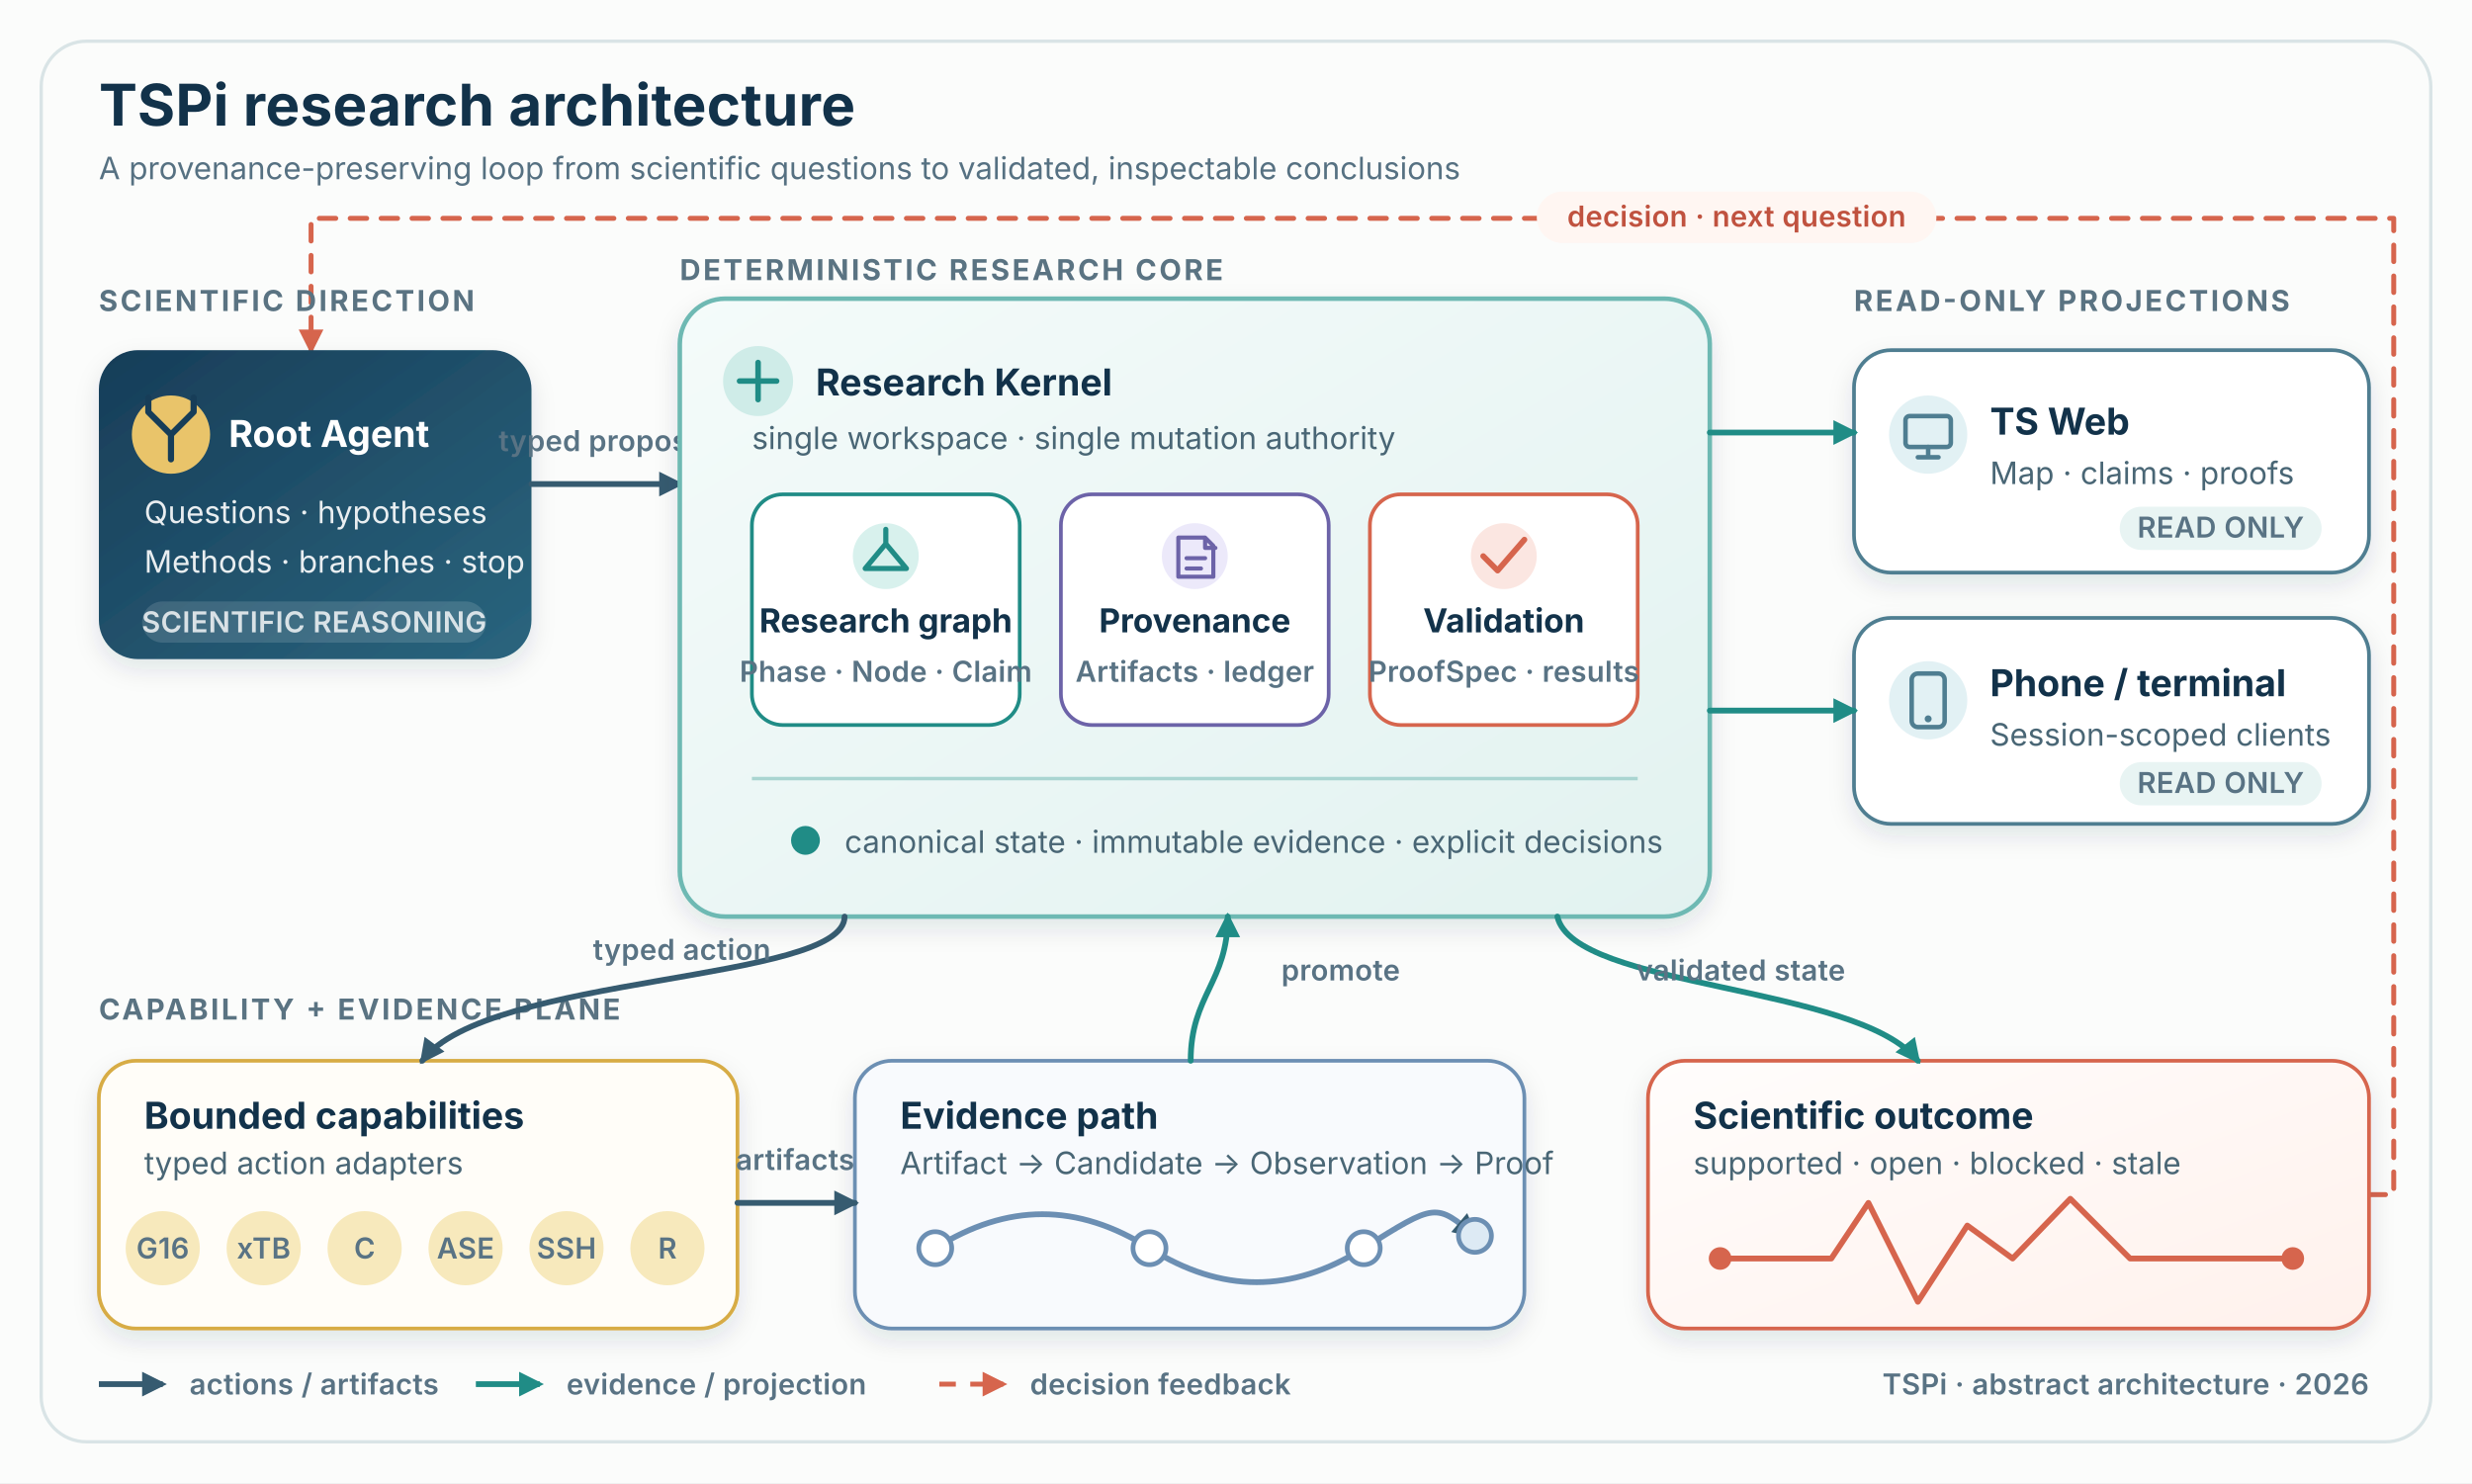
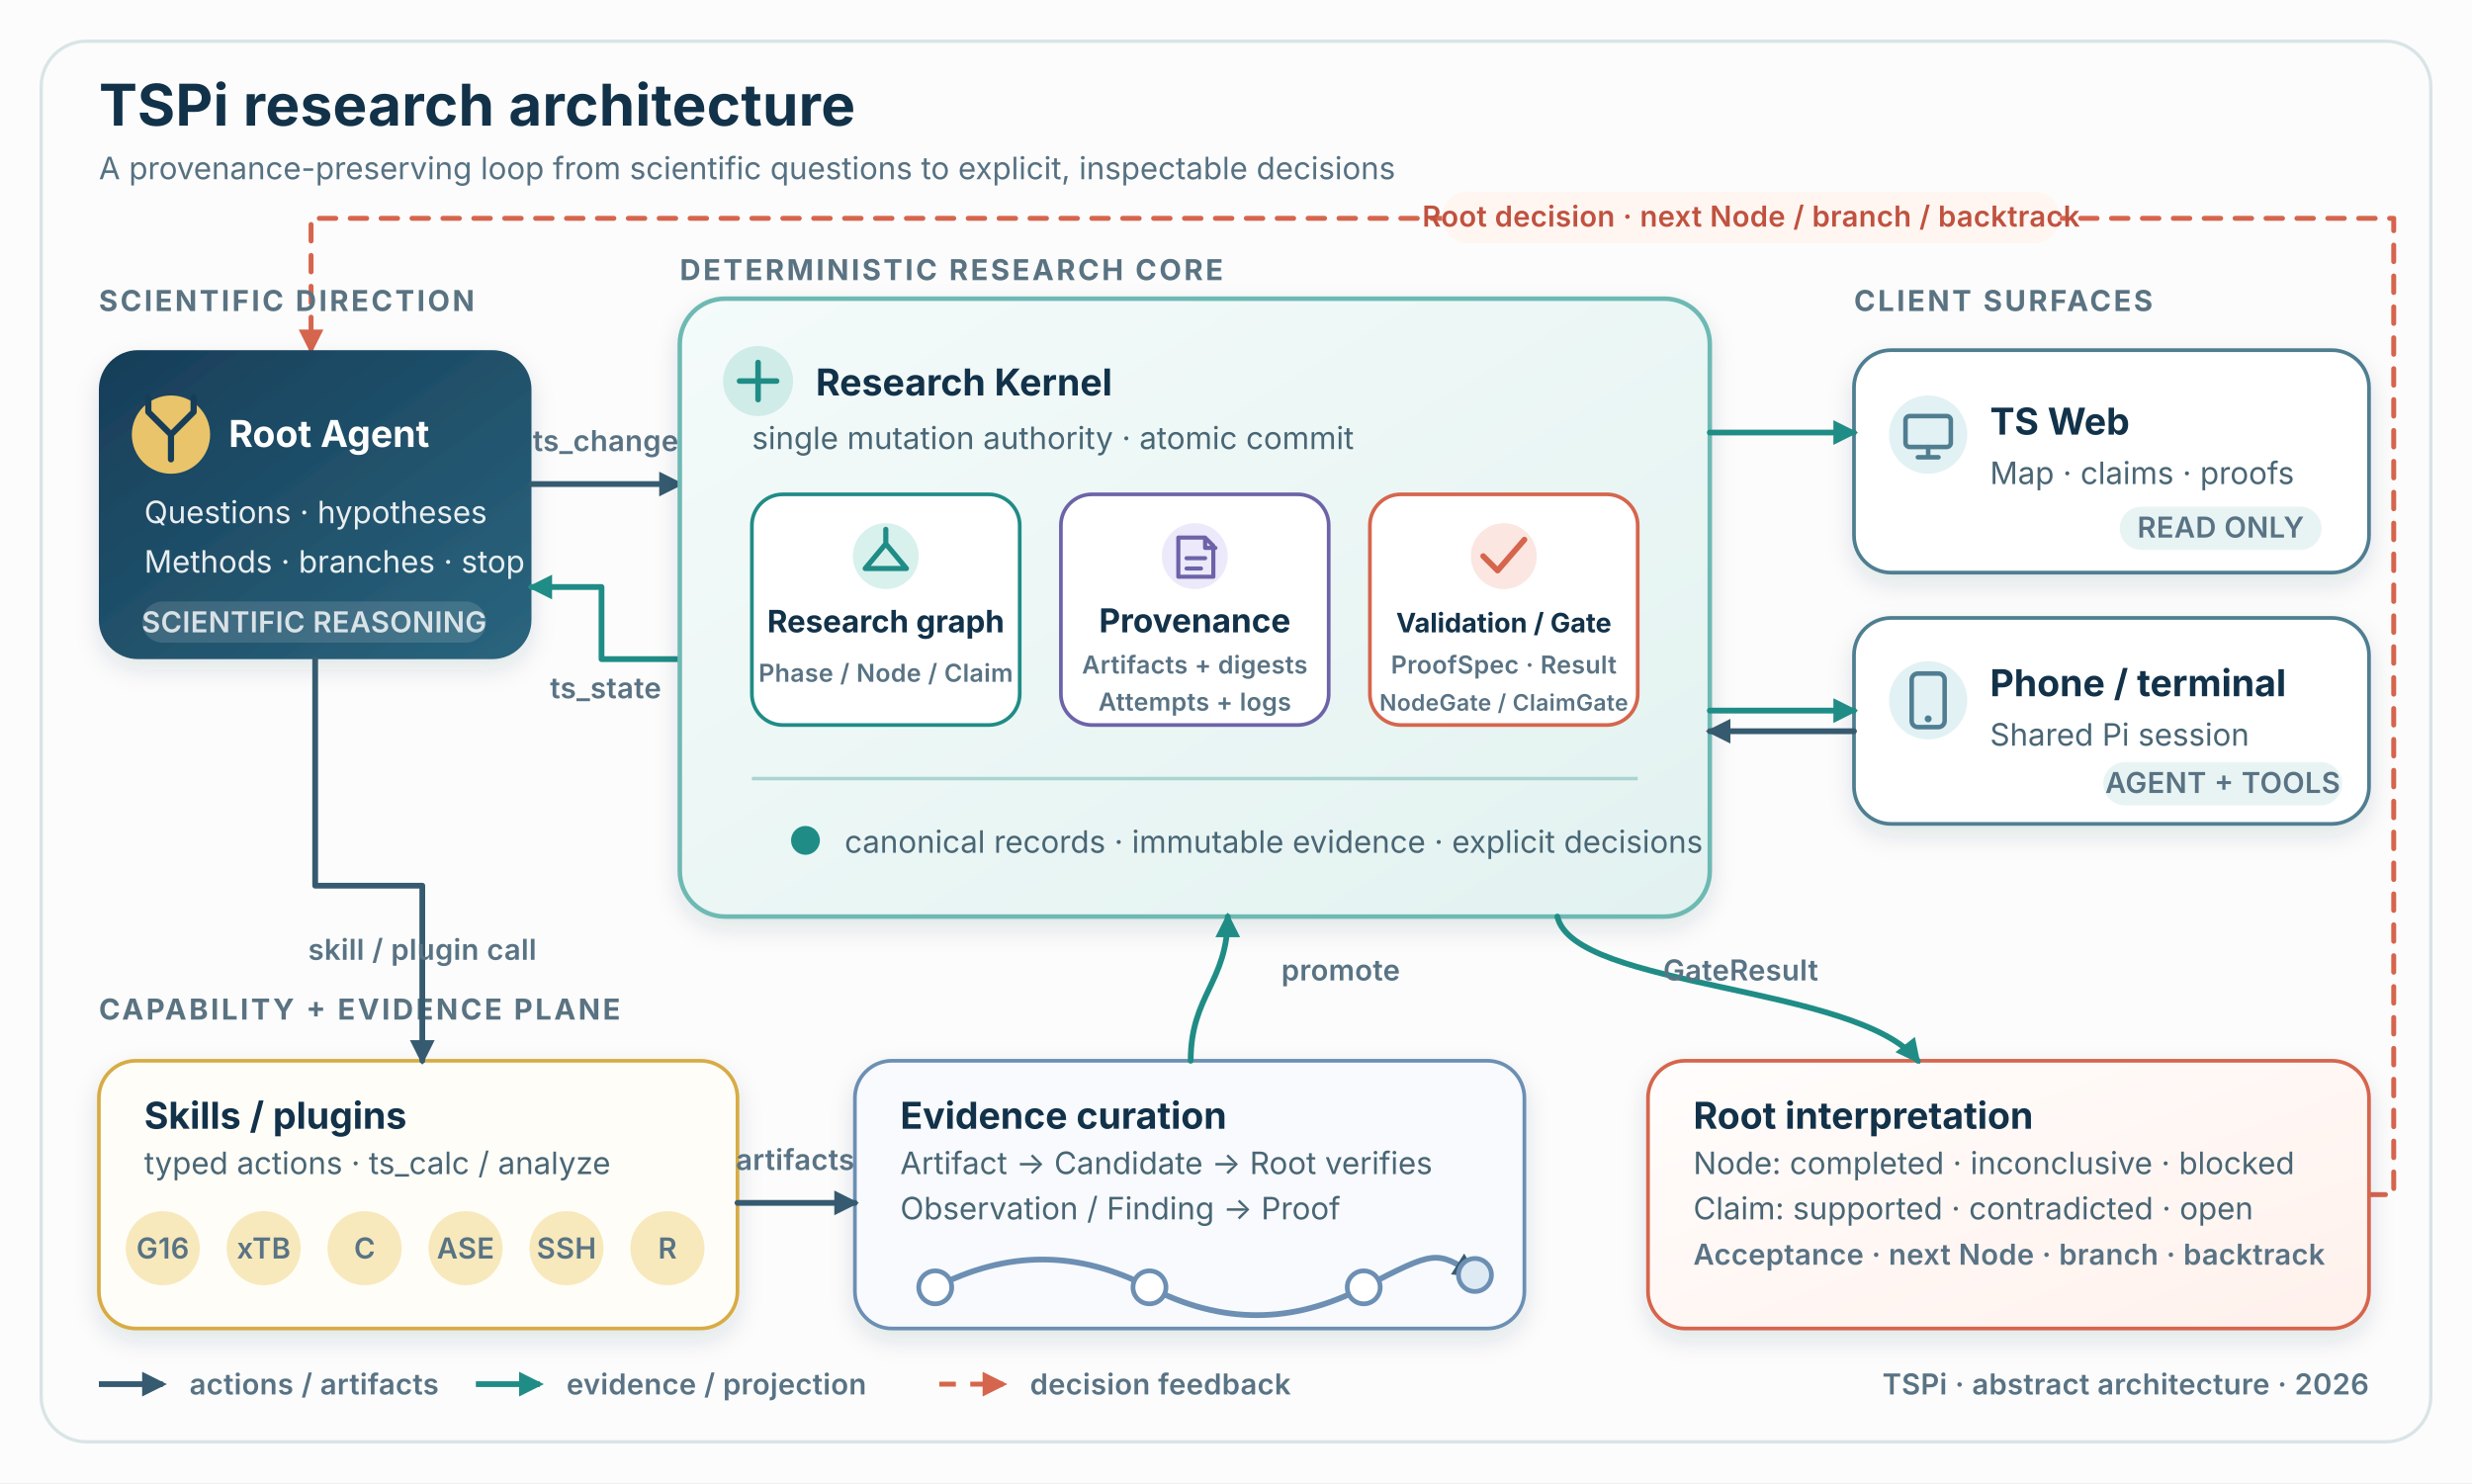
<svg xmlns="http://www.w3.org/2000/svg" width="183mm" height="109.8mm" viewBox="0 0 1200 720" role="img" aria-labelledby="title desc">
  <defs>
    <filter id="shadow" x="-15%" y="-15%" width="130%" height="145%">
      <feDropShadow dx="0" dy="5" stdDeviation="6" flood-color="#17384D" flood-opacity="0.11" />
    </filter>
    <linearGradient id="agentGradient" x1="0" y1="0" x2="1" y2="1">
      <stop offset="0" stop-color="#173D58" />
      <stop offset="1" stop-color="#2A657E" />
    </linearGradient>
    <linearGradient id="kernelGradient" x1="0" y1="0" x2="1" y2="1">
      <stop offset="0" stop-color="#F4FBFA" />
      <stop offset="1" stop-color="#E2F2F0" />
    </linearGradient>
    <linearGradient id="outcomeGradient" x1="0" y1="0" x2="1" y2="1">
      <stop offset="0" stop-color="#FFFDFC" />
      <stop offset="1" stop-color="#FFF1EC" />
    </linearGradient>
    <marker id="arrowNavy" markerUnits="userSpaceOnUse" markerWidth="12" markerHeight="12" refX="10" refY="6" orient="auto">
      <path d="M0 0L12 6 0 12Z" fill="#365B70" />
    </marker>
    <marker id="arrowTeal" markerUnits="userSpaceOnUse" markerWidth="12" markerHeight="12" refX="10" refY="6" orient="auto">
      <path d="M0 0L12 6 0 12Z" fill="#208C86" />
    </marker>
    <marker id="arrowCoral" markerUnits="userSpaceOnUse" markerWidth="12" markerHeight="12" refX="10" refY="6" orient="auto">
      <path d="M0 0L12 6 0 12Z" fill="#D6654D" />
    </marker>
    <style>
      text{font-family:Inter,"Noto Sans",Arial,sans-serif}
      .title{font-size:28px;font-weight:700;fill:#12324A;letter-spacing:.15px}
      .subtitle{font-size:15px;font-weight:400;fill:#567182}
      .section{font-size:14px;font-weight:700;fill:#5A7382;letter-spacing:1.25px}
      .label{font-size:18px;font-weight:700;fill:#12324A}
      .subLabel{font-size:16px;font-weight:700;fill:#12324A}
      .body{font-size:15px;font-weight:400;fill:#496675}
      .note{font-size:14px;font-weight:600;fill:#597384;letter-spacing:.15px}
      .white{fill:#FFFFFF}
      .navyFlow{fill:none;stroke:#365B70;stroke-width:2.8;stroke-linecap:round;stroke-linejoin:round;marker-end:url(#arrowNavy)}
      .tealFlow{fill:none;stroke:#208C86;stroke-width:2.8;stroke-linecap:round;stroke-linejoin:round;marker-end:url(#arrowTeal)}
      .feedback{fill:none;stroke:#D6654D;stroke-width:2.4;stroke-dasharray:8 7;stroke-linecap:round;stroke-linejoin:round;marker-end:url(#arrowCoral)}
    </style>
  </defs>
  <rect width="1200" height="720" fill="#FBFCFB" />
  <rect x="20" y="20" width="1160" height="680" rx="22" fill="#FBFCFB" stroke="#D9E4E6" stroke-width="1.6" />
  <text x="48" y="61" class="title">TSPi research architecture</text>
-   <text x="48" y="87" class="subtitle">A provenance-preserving loop from scientific questions to validated, inspectable conclusions</text>
+   <text x="48" y="87" class="subtitle">A provenance-preserving loop from scientific questions to explicit, inspectable decisions</text>
  <path d="M1150 580H1162V106H151V170" class="feedback" />
-   <rect x="746" y="93" width="194" height="25" rx="12.5" fill="#FFF6F2" />
-   <text x="843" y="110" class="note" text-anchor="middle" style="fill:#C0523F">decision · next question</text>
+   <rect x="700" y="93" width="300" height="25" rx="12.5" fill="#FFF6F2" />
+   <text x="850" y="110" class="note" text-anchor="middle" style="fill:#C0523F">Root decision · next Node / branch / backtrack</text>
  <text x="48" y="151" class="section">SCIENTIFIC DIRECTION</text>
  <text x="330" y="136" class="section">DETERMINISTIC RESEARCH CORE</text>
-   <text x="900" y="151" class="section">READ-ONLY PROJECTIONS</text>
+   <text x="900" y="151" class="section">CLIENT SURFACES</text>
  <g filter="url(#shadow)">
    <rect x="48" y="170" width="210" height="150" rx="19" fill="url(#agentGradient)" />
  </g>
  <circle cx="83" cy="211" r="19" fill="#E9C46A" />
  <path d="M83 223V211M83 211L72 200M83 211L94 200M72 200V193M94 200V193" fill="none" stroke="#173D58" stroke-width="3" stroke-linecap="round" stroke-linejoin="round" />
  <text x="111" y="217" class="label white">Root Agent</text>
  <text x="70" y="254" class="body white" opacity=".9">Questions · hypotheses</text>
  <text x="70" y="278" class="body white" opacity=".9">Methods · branches · stop</text>
  <rect x="69" y="292" width="167" height="20" rx="10" fill="#FFFFFF" opacity=".13" />
  <text x="152.5" y="307" class="note white" text-anchor="middle" opacity=".8">SCIENTIFIC REASONING</text>
  <path d="M258 235H330" class="navyFlow" />
-   <text x="294" y="219" class="note" text-anchor="middle">typed proposal</text>
+   <text x="294" y="219" class="note" text-anchor="middle">ts_change</text>
+   <path d="M330 320H292V285H258" class="tealFlow" />
+   <text x="294" y="339" class="note" text-anchor="middle">ts_state</text>
  <g filter="url(#shadow)">
    <rect x="330" y="145" width="500" height="300" rx="22" fill="url(#kernelGradient)" stroke="#6EB9B3" stroke-width="2.2" />
  </g>
  <circle cx="368" cy="185" r="17" fill="#CFECE8" />
  <path d="M359 185h18M368 176v18" stroke="#208C86" stroke-width="2.7" stroke-linecap="round" />
  <text x="396" y="192" class="label">Research Kernel</text>
-   <text x="365" y="218" class="body">single workspace · single mutation authority</text>
+   <text x="365" y="218" class="body">single mutation authority · atomic commit</text>
  <g>
    <rect x="365" y="240" width="130" height="112" rx="15" fill="#FFFFFF" stroke="#208C86" stroke-width="1.8" />
    <circle cx="430" cy="270" r="16" fill="#D8F1ED" />
    <path d="M420 276L430 264 440 276M420 276h20M430 264v-7" fill="none" stroke="#208C86" stroke-width="2.5" stroke-linecap="round" stroke-linejoin="round" />
-     <text x="430" y="307" class="subLabel" text-anchor="middle">Research graph</text>
-     <text x="430" y="331" class="note" text-anchor="middle">Phase · Node · Claim</text>
+     <text x="430" y="307" class="subLabel" text-anchor="middle" style="font-size:15px">Research graph</text>
+     <text x="430" y="331" class="note" text-anchor="middle" style="font-size:12px">Phase / Node / Claim</text>
  </g>
  <g>
    <rect x="515" y="240" width="130" height="112" rx="15" fill="#FFFFFF" stroke="#6C63A8" stroke-width="1.8" />
    <circle cx="580" cy="270" r="16" fill="#ECE9FA" />
    <path d="M572 261h13l4 4v15h-17zM585 261v5h5M576 271h9M576 276h7" fill="none" stroke="#6C63A8" stroke-width="2" stroke-linecap="round" stroke-linejoin="round" />
    <text x="580" y="307" class="subLabel" text-anchor="middle">Provenance</text>
-     <text x="580" y="331" class="note" text-anchor="middle">Artifacts · ledger</text>
+     <text x="580" y="327" class="note" text-anchor="middle" style="font-size:12px">Artifacts + digests</text>
+     <text x="580" y="345" class="note" text-anchor="middle" style="font-size:12px">Attempts + logs</text>
  </g>
  <g>
    <rect x="665" y="240" width="130" height="112" rx="15" fill="#FFFFFF" stroke="#D6654D" stroke-width="1.8" />
    <circle cx="730" cy="270" r="16" fill="#FBE6E1" />
    <path d="M720 270l7 7 13-15" fill="none" stroke="#D6654D" stroke-width="2.8" stroke-linecap="round" stroke-linejoin="round" />
-     <text x="730" y="307" class="subLabel" text-anchor="middle">Validation</text>
-     <text x="730" y="331" class="note" text-anchor="middle">ProofSpec · results</text>
+     <text x="730" y="307" class="subLabel" text-anchor="middle" style="font-size:13px">Validation / Gate</text>
+     <text x="730" y="327" class="note" text-anchor="middle" style="font-size:12px">ProofSpec · Result</text>
+     <text x="730" y="345" class="note" text-anchor="middle" style="font-size:11px">NodeGate / ClaimGate</text>
  </g>
  <line x1="365" y1="378" x2="795" y2="378" stroke="#A9D5D1" stroke-width="1.7" />
  <circle cx="391" cy="408" r="7" fill="#208C86" />
-   <text x="410" y="414" class="body">canonical state · immutable evidence · explicit decisions</text>
+   <text x="410" y="414" class="body">canonical records · immutable evidence · explicit decisions</text>
  <g filter="url(#shadow)">
    <rect x="900" y="170" width="250" height="108" rx="18" fill="#FFFFFF" stroke="#4F7E91" stroke-width="1.8" />
  </g>
  <circle cx="936" cy="211" r="19" fill="#E2F1F4" />
  <rect x="925" y="202" width="22" height="15" rx="2" fill="none" stroke="#4F7E91" stroke-width="2.2" />
  <path d="M931 222h10M936 217v5" stroke="#4F7E91" stroke-width="2.2" stroke-linecap="round" />
  <text x="966" y="211" class="label">TS Web</text>
  <text x="966" y="235" class="body">Map · claims · proofs</text>
  <rect x="1029" y="246" width="98" height="21" rx="10.5" fill="#E8F4F3" />
  <text x="1078" y="261" class="note" text-anchor="middle" fill="#20766F">READ ONLY</text>
  <g filter="url(#shadow)">
    <rect x="900" y="300" width="250" height="100" rx="18" fill="#FFFFFF" stroke="#4F7E91" stroke-width="1.8" />
  </g>
  <circle cx="936" cy="340" r="19" fill="#E2F1F4" />
  <rect x="928" y="327" width="16" height="26" rx="3" fill="none" stroke="#4F7E91" stroke-width="2.2" />
  <circle cx="936" cy="349" r="1.7" fill="#4F7E91" />
  <text x="966" y="338" class="label">Phone / terminal</text>
-   <text x="966" y="362" class="body">Session-scoped clients</text>
-   <rect x="1029" y="370" width="98" height="21" rx="10.5" fill="#E8F4F3" />
-   <text x="1078" y="385" class="note" text-anchor="middle" fill="#20766F">READ ONLY</text>
+   <text x="966" y="362" class="body">Shared Pi session</text>
+   <rect x="1021" y="370" width="116" height="21" rx="10.5" fill="#E8F4F3" />
+   <text x="1079" y="385" class="note" text-anchor="middle" fill="#20766F">AGENT + TOOLS</text>
  <path d="M830 210H900" class="tealFlow" />
  <path d="M830 345H900" class="tealFlow" />
+   <path d="M900 355H830" class="navyFlow" />
  <text x="48" y="495" class="section">CAPABILITY + EVIDENCE PLANE</text>
  <g filter="url(#shadow)">
    <rect x="48" y="515" width="310" height="130" rx="18" fill="#FFFDF8" stroke="#D7AC45" stroke-width="1.8" />
  </g>
-   <text x="70" y="548" class="label">Bounded capabilities</text>
-   <text x="70" y="570" class="body">typed action adapters</text>
+   <text x="70" y="548" class="label">Skills / plugins</text>
+   <text x="70" y="570" class="body">typed actions · ts_calc / analyze</text>
  <g class="note" text-anchor="middle">
    <circle cx="79" cy="606" r="18" fill="#F7E9BC" />
    <text x="79" y="611">G16</text>
    <circle cx="128" cy="606" r="18" fill="#F7E9BC" />
    <text x="128" y="611">xTB</text>
    <circle cx="177" cy="606" r="18" fill="#F7E9BC" />
    <text x="177" y="611">C</text>
    <circle cx="226" cy="606" r="18" fill="#F7E9BC" />
    <text x="226" y="611">ASE</text>
    <circle cx="275" cy="606" r="18" fill="#F7E9BC" />
    <text x="275" y="611">SSH</text>
    <circle cx="324" cy="606" r="18" fill="#F7E9BC" />
    <text x="324" y="611">R</text>
  </g>
  <g filter="url(#shadow)">
    <rect x="415" y="515" width="325" height="130" rx="18" fill="#F8FAFD" stroke="#6C8FB3" stroke-width="1.8" />
  </g>
-   <text x="437" y="548" class="label">Evidence path</text>
-   <text x="437" y="570" class="body">Artifact → Candidate → Observation → Proof</text>
-   <path d="M454 606C489 584 523 584 558 606S627 628 662 606S697 584 716 600" fill="none" stroke="#6C8FB3" stroke-width="2.8" stroke-linecap="round" marker-end="url(#arrowNavy)" />
-   <circle cx="454" cy="606" r="8" fill="#FFFFFF" stroke="#6C8FB3" stroke-width="2.3" />
-   <circle cx="558" cy="606" r="8" fill="#FFFFFF" stroke="#6C8FB3" stroke-width="2.3" />
-   <circle cx="662" cy="606" r="8" fill="#FFFFFF" stroke="#6C8FB3" stroke-width="2.3" />
-   <circle cx="716" cy="600" r="8" fill="#DDEAF4" stroke="#6C8FB3" stroke-width="2.3" />
+   <text x="437" y="548" class="label">Evidence curation</text>
+   <text x="437" y="570" class="body">Artifact → Candidate → Root verifies</text>
+   <text x="437" y="592" class="body">Observation / Finding → Proof</text>
+   <path d="M454 625C489 607 523 607 558 625S627 643 662 625S697 607 716 619" fill="none" stroke="#6C8FB3" stroke-width="2.8" stroke-linecap="round" marker-end="url(#arrowNavy)" />
+   <circle cx="454" cy="625" r="8" fill="#FFFFFF" stroke="#6C8FB3" stroke-width="2.3" />
+   <circle cx="558" cy="625" r="8" fill="#FFFFFF" stroke="#6C8FB3" stroke-width="2.3" />
+   <circle cx="662" cy="625" r="8" fill="#FFFFFF" stroke="#6C8FB3" stroke-width="2.3" />
+   <circle cx="716" cy="619" r="8" fill="#DDEAF4" stroke="#6C8FB3" stroke-width="2.3" />
  <g filter="url(#shadow)">
    <rect x="800" y="515" width="350" height="130" rx="18" fill="url(#outcomeGradient)" stroke="#D6654D" stroke-width="1.8" />
  </g>
-   <text x="822" y="548" class="label">Scientific outcome</text>
-   <text x="822" y="570" class="body">supported · open · blocked · stale</text>
-   <path d="M835 611h54l18-27 24 48 24-37 22 16 28-29 29 29h79" fill="none" stroke="#D6654D" stroke-width="2.8" stroke-linecap="round" stroke-linejoin="round" />
-   <circle cx="835" cy="611" r="5.5" fill="#D6654D" />
-   <circle cx="1113" cy="611" r="5.5" fill="#D6654D" />
-   <path d="M410 445C410 477 236 473 205 515" class="navyFlow" />
-   <text x="331" y="466" class="note" text-anchor="middle">typed action</text>
+   <text x="822" y="548" class="label">Root interpretation</text>
+   <text x="822" y="570" class="body">Node: completed · inconclusive · blocked</text>
+   <text x="822" y="592" class="body">Claim: supported · contradicted · open</text>
+   <text x="822" y="614" class="note">Acceptance · next Node · branch · backtrack</text>
+   <path d="M153 320V430H205V515" class="navyFlow" />
+   <text x="205" y="466" class="note" text-anchor="middle">skill / plugin call</text>
  <path d="M358 584H415" class="navyFlow" />
  <text x="386" y="568" class="note" text-anchor="middle">artifacts</text>
  <path d="M578 515C578 483 596 477 596 445" class="tealFlow" />
  <text x="622" y="476" class="note">promote</text>
  <path d="M756 445C764 480 902 478 931 515" class="tealFlow" />
-   <text x="845" y="476" class="note" text-anchor="middle">validated state</text>
+   <text x="845" y="476" class="note" text-anchor="middle">GateResult</text>
  <g transform="translate(48 672)">
    <line x1="0" y1="0" x2="31" y2="0" stroke="#365B70" stroke-width="2.8" marker-end="url(#arrowNavy)" />
    <text x="44" y="5" class="note">actions / artifacts</text>
    <line x1="183" y1="0" x2="214" y2="0" stroke="#208C86" stroke-width="2.8" marker-end="url(#arrowTeal)" />
    <text x="227" y="5" class="note">evidence / projection</text>
    <line x1="408" y1="0" x2="439" y2="0" stroke="#D6654D" stroke-width="2.4" stroke-dasharray="8 7" marker-end="url(#arrowCoral)" />
    <text x="452" y="5" class="note">decision feedback</text>
  </g>
  <text x="1150" y="677" class="note" text-anchor="end">TSPi · abstract architecture · 2026</text>
</svg>
